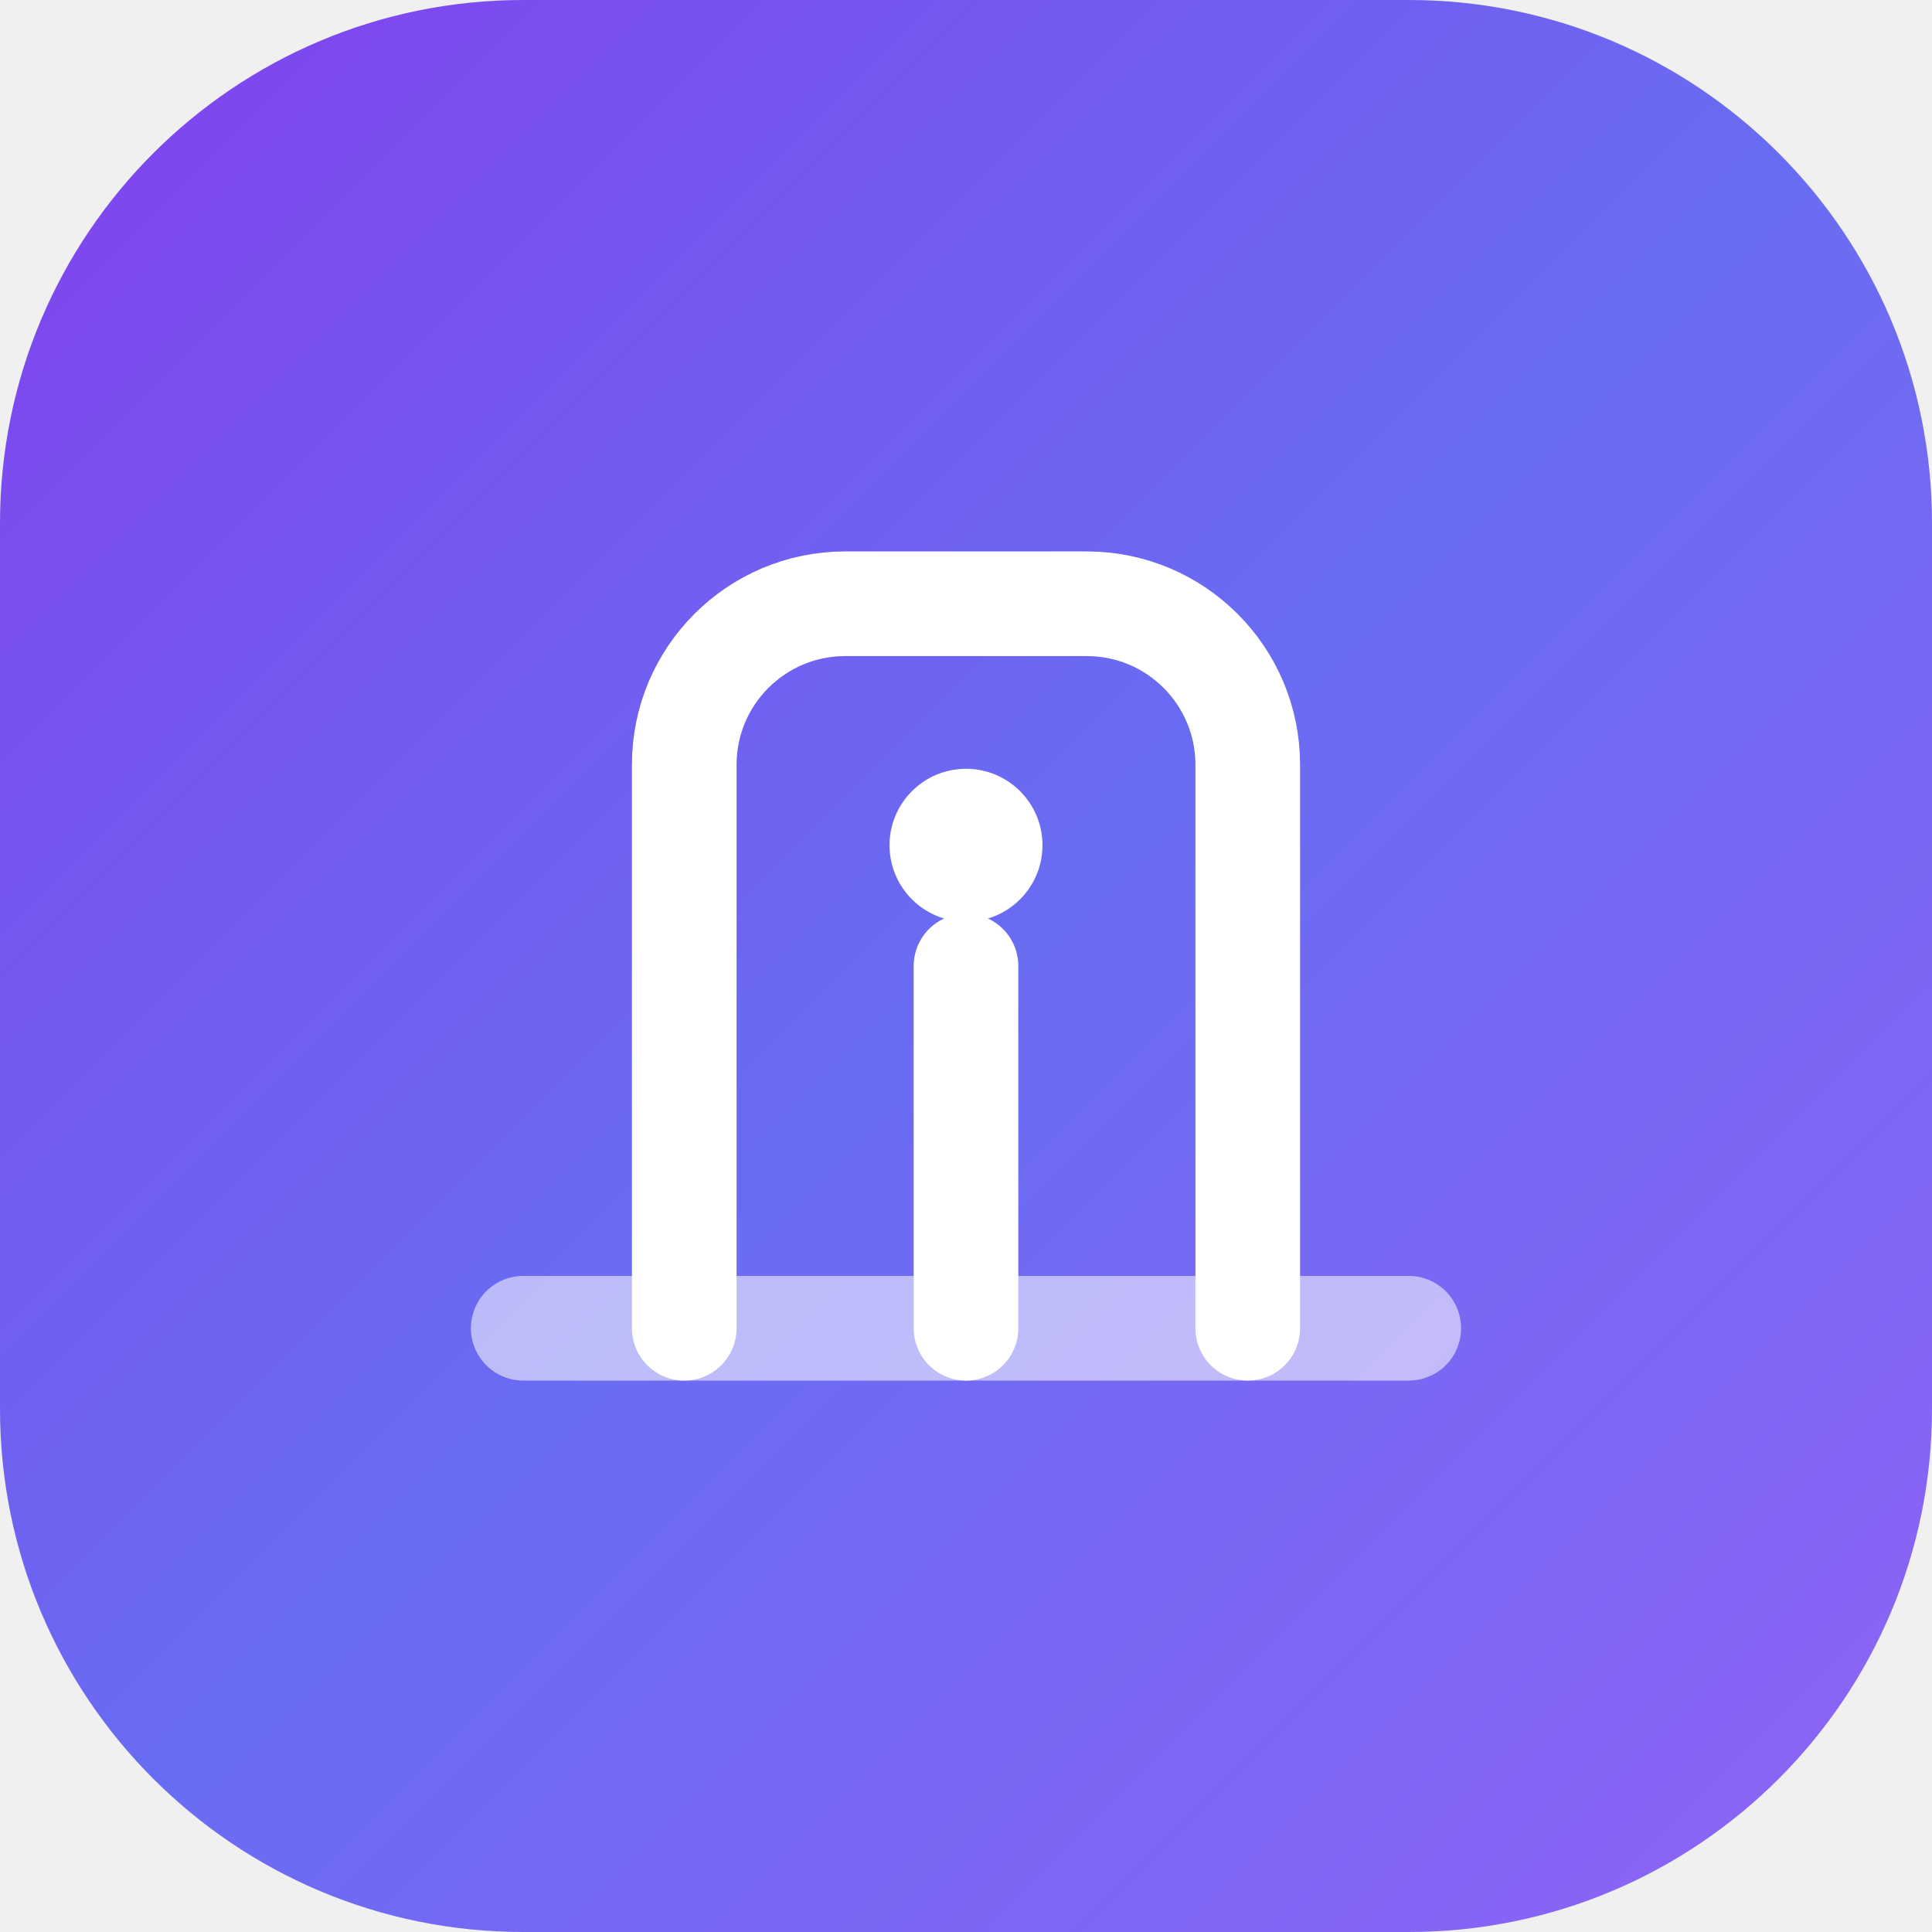
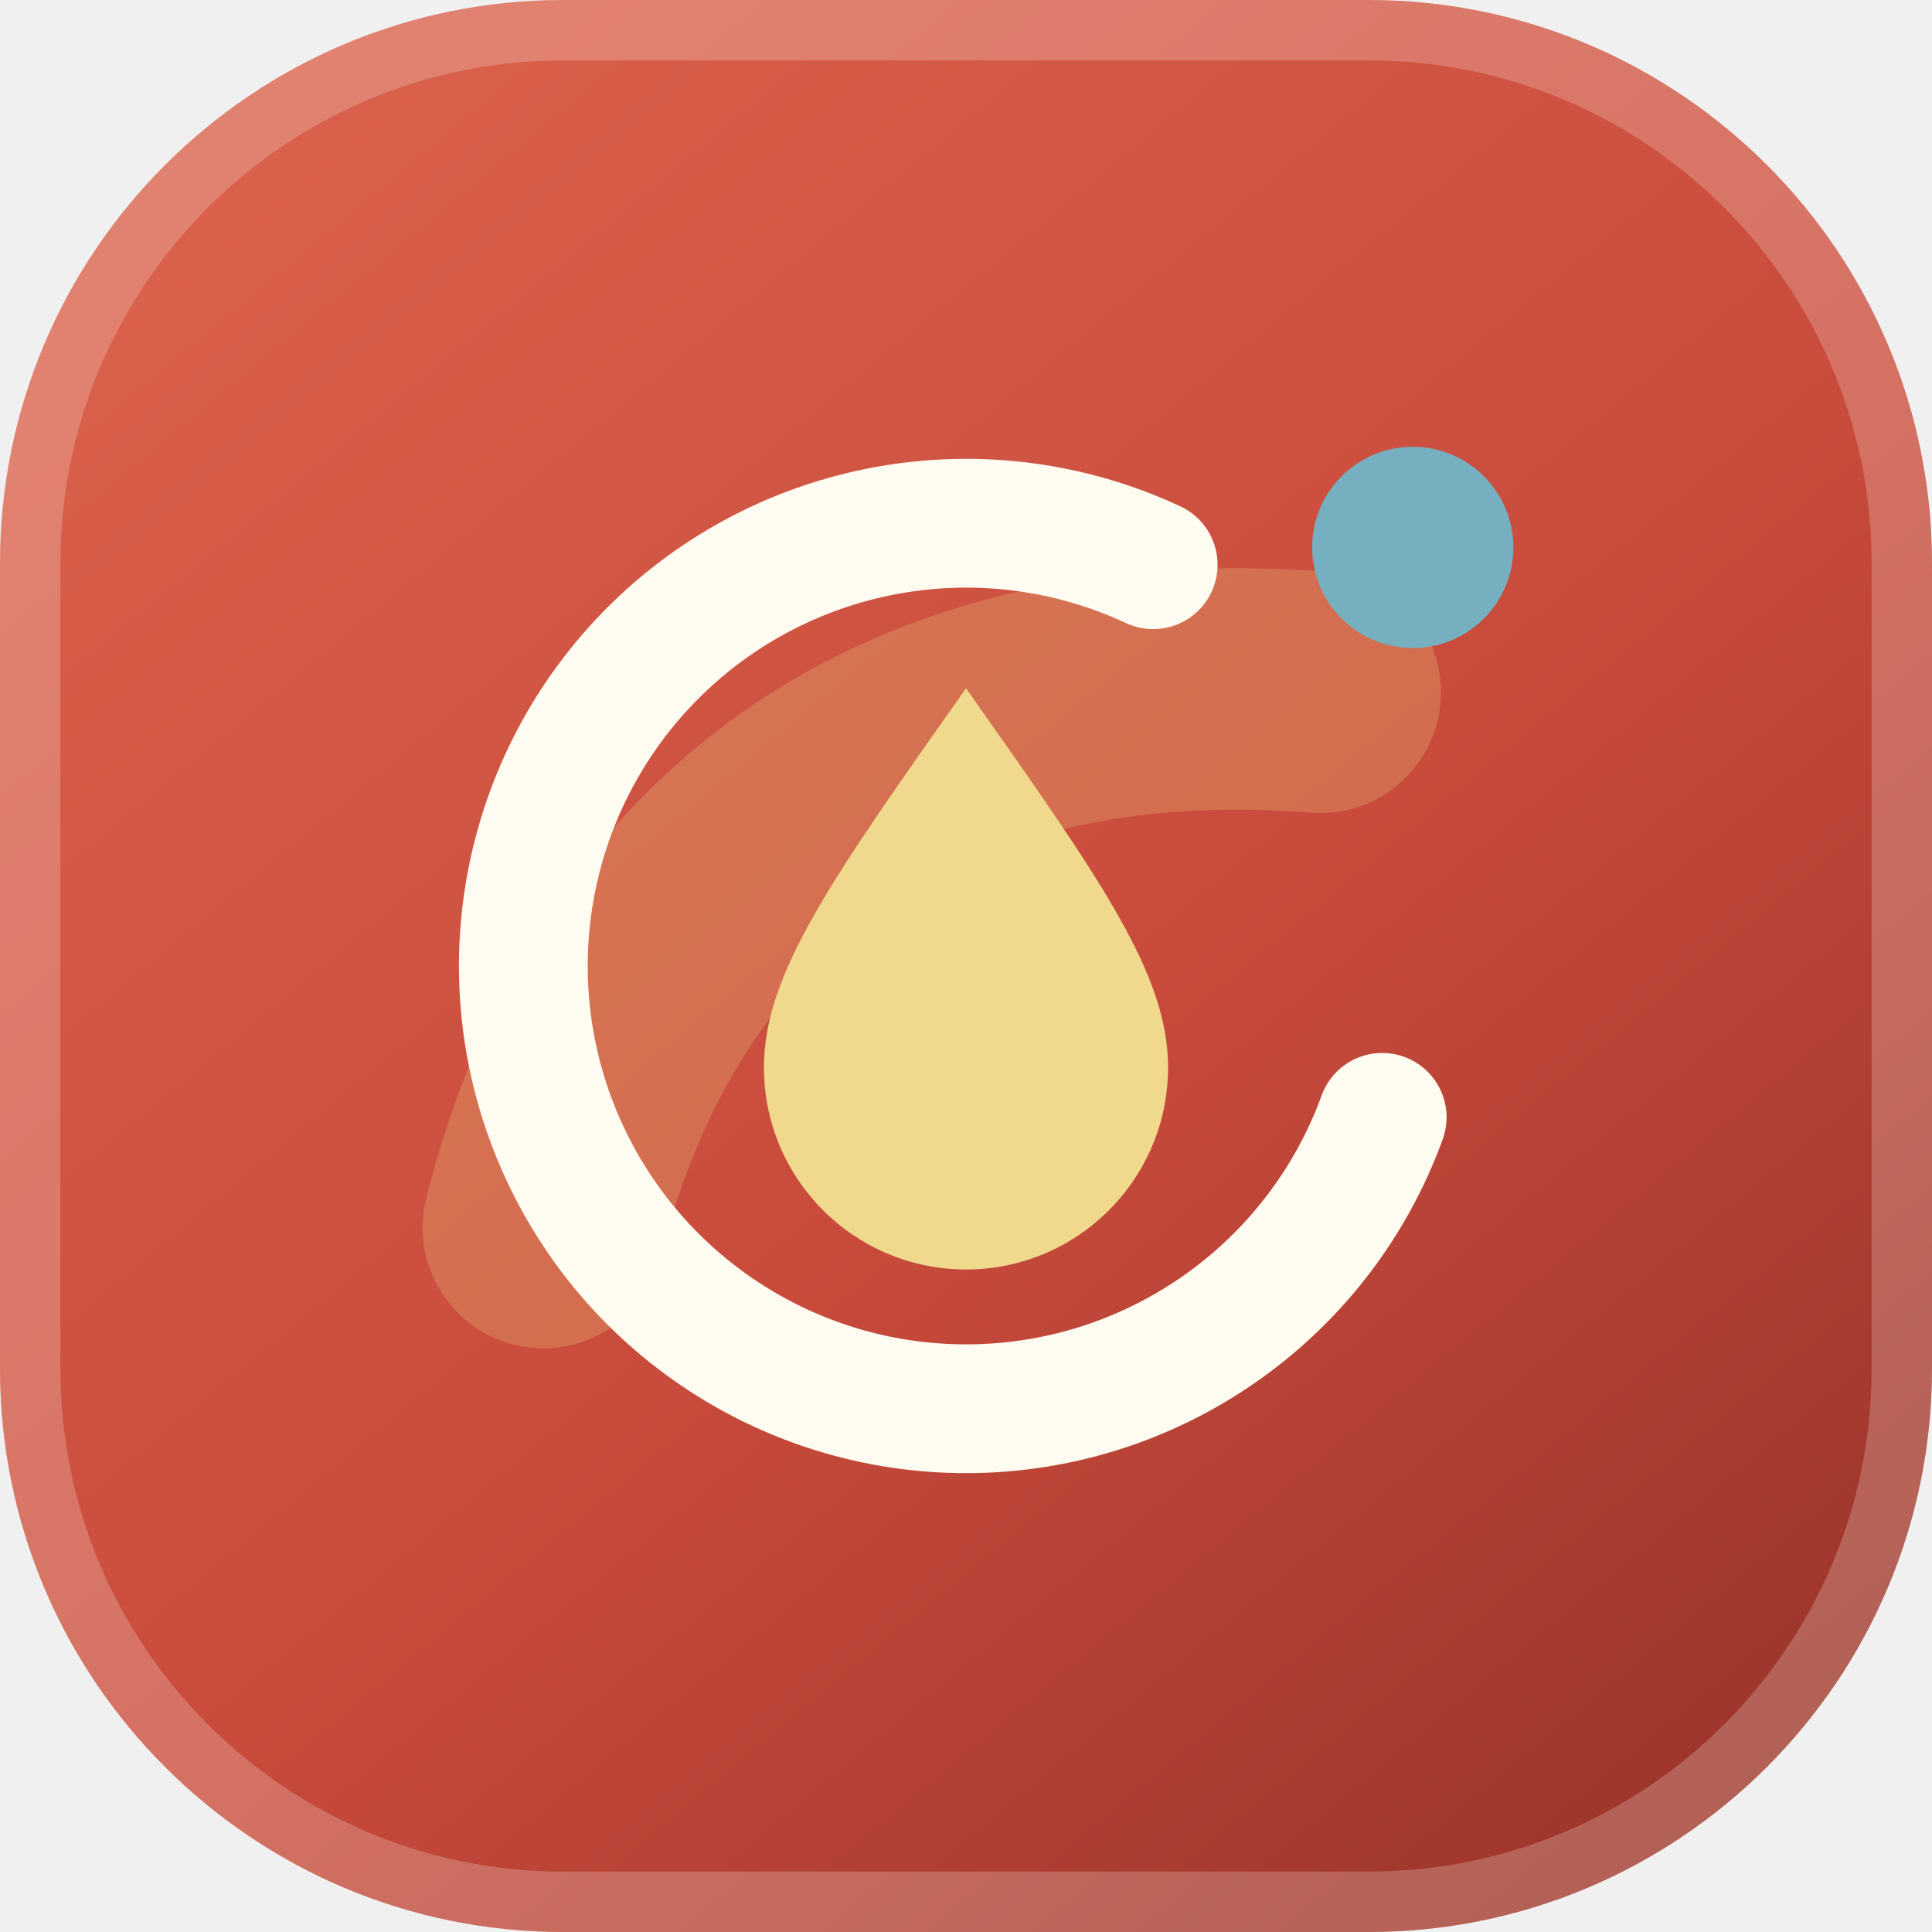
<svg xmlns="http://www.w3.org/2000/svg" viewBox="0 0 48 48" fill="none">
  <defs>
-     <linearGradient id="opsauce-grad" x1="0" y1="0" x2="48" y2="48" gradientUnits="userSpaceOnUse">
-       <stop stop-color="#7C3AED" />
-       <stop offset="0.5" stop-color="#6366F1" />
-       <stop offset="1" stop-color="#8B5CF6" />
+     <linearGradient id="opsauce-mark" x1="7" y1="4" x2="41" y2="45" gradientUnits="userSpaceOnUse">
+       <stop stop-color="#d9604b" />
+       <stop offset="0.55" stop-color="#c94b3c" />
+       <stop offset="1" stop-color="#9e362c" />
    </linearGradient>
  </defs>
-   <rect width="48" height="48" rx="13" fill="url(#opsauce-grad)" />
-   <rect width="48" height="48" rx="13" fill="white" fill-opacity="0.04" />
-   <path d="M17 33V19a4 4 0 0 1 4-4h6a4 4 0 0 1 4 4v14" stroke="white" stroke-width="2.6" stroke-linecap="round" />
-   <path d="M24 33V24" stroke="white" stroke-width="2.6" stroke-linecap="round" />
-   <circle cx="24" cy="21" r="1.9" fill="white" />
-   <path d="M13 33h22" stroke="white" stroke-width="2.6" stroke-linecap="round" stroke-opacity="0.55" />
+   <rect width="48" height="48" rx="14" fill="url(#opsauce-mark)" />
+   <rect x="0.75" y="0.75" width="46.5" height="46.5" rx="13.25" stroke="#fefbf0" stroke-opacity="0.22" stroke-width="1.5" />
+   <path d="M13.5 30.5C15.8 21.4 22.6 16.4 32.8 17.2" stroke="#f0d98d" stroke-opacity="0.24" stroke-width="6" stroke-linecap="round" />
+   <path d="M34.34 27.76A11 11 0 1 1 28.65 14.03" stroke="#fefbf0" stroke-width="3.2" stroke-linecap="round" />
+   <path d="M24 17.1c3.35 4.75 5.02 7.1 5.02 9.42a5.02 5.02 0 1 1-10.04 0c0-2.32 1.67-4.67 5.02-9.42Z" fill="#f0d98d" />
+   <circle cx="35.1" cy="13.6" r="2.5" fill="#76afc0" />
</svg>
